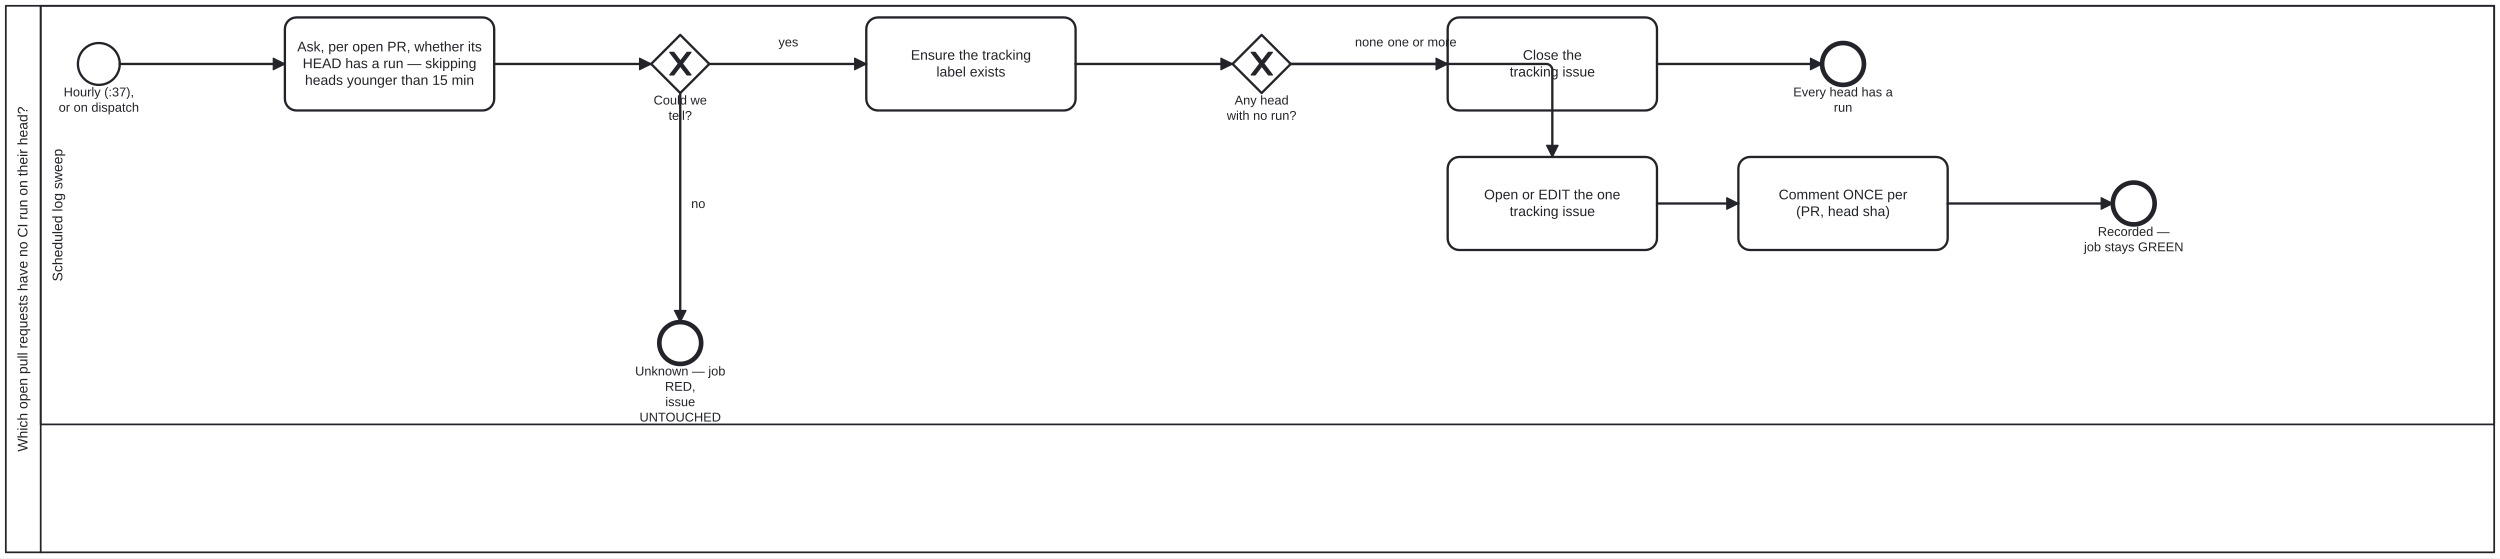
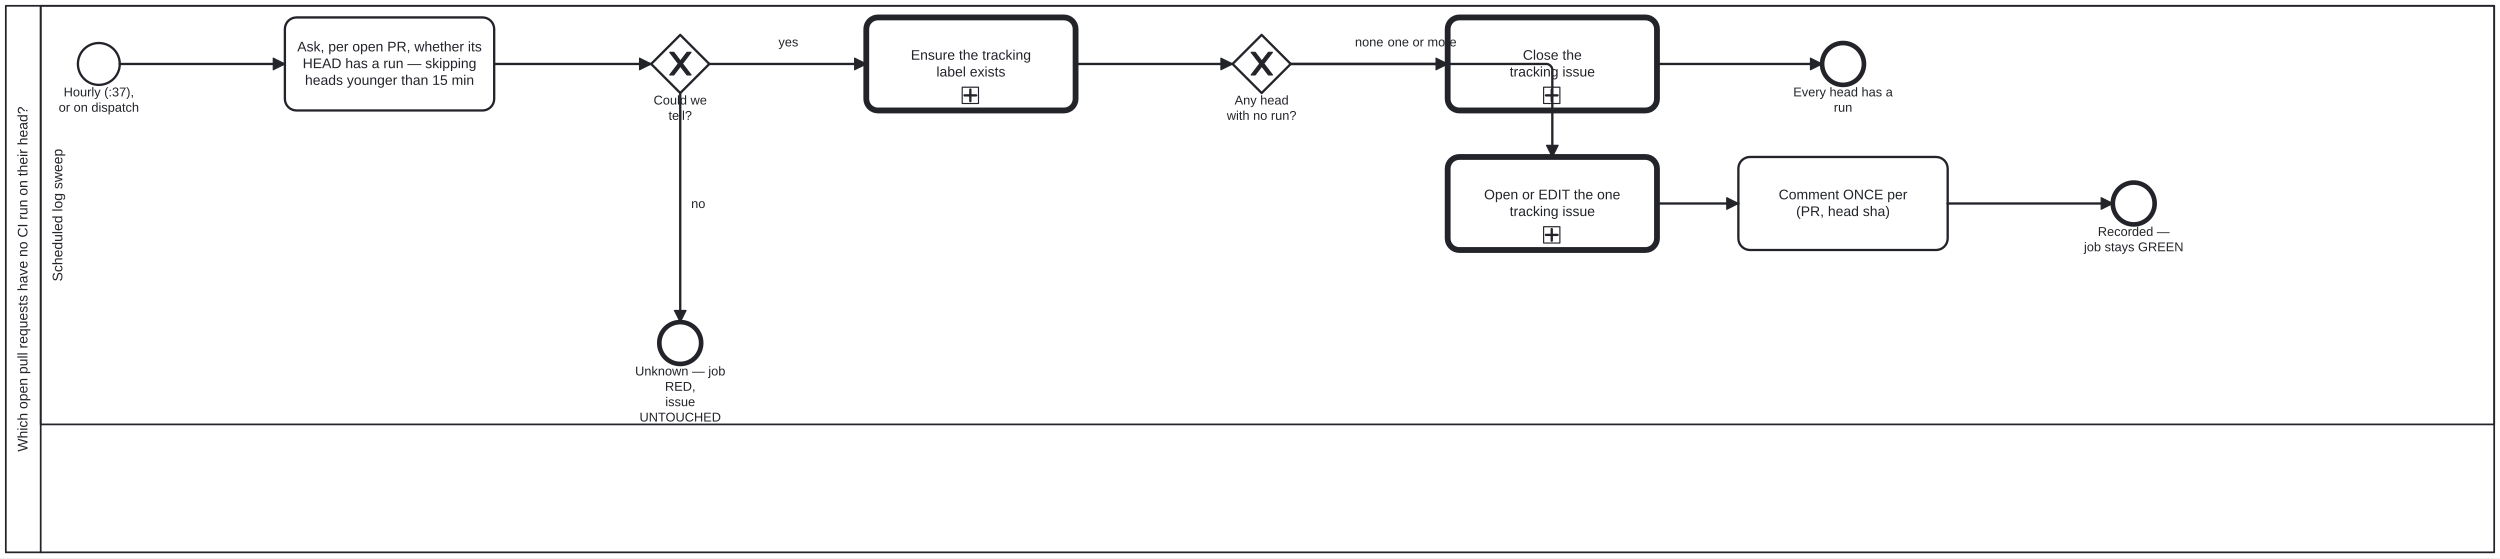
<svg xmlns="http://www.w3.org/2000/svg" width="100%" style="max-width:100%;height:auto" viewBox="55 55 2150 480" version="1.1">
  <rect x="55" y="55" width="2150" height="480" fill="#ffffff" />
  <g class="djs-group">
    <g class="djs-element djs-shape" data-element-id="Participant_Process_PrChecksPresent" style="display: block;" transform="matrix(1 0 0 1 60 60)">
      <g class="djs-visual">
        <rect x="0" y="0" width="2140" height="470" rx="0" ry="0" style="stroke-linecap: round; stroke-linejoin: round; stroke: rgb(34, 36, 42); stroke-width: 1.5px; fill: white; fill-opacity: 0.95;" />
        <path style="fill: none; stroke-linecap: round; stroke-linejoin: round; stroke: rgb(34, 36, 42); stroke-width: 1.5px;" d="M30,0L30,470" />
        <text lineHeight="1.2" class="djs-label" style="font-family: Arial, sans-serif; font-size: 12px; font-weight: normal; fill: rgb(34, 36, 42);" transform="matrix(-1.83697e-16 -1 1 -1.83697e-16 0 470)">
          <tspan x="86.573" y="18.6">Which open pull requests have no CI run on their head?</tspan>
        </text>
      </g>
      <rect class="djs-hit djs-hit-all" x="0" y="0" width="2140" height="470" style="fill: none; stroke-opacity: 0; stroke: white; stroke-width: 15px;" />
    </g>
    <g class="djs-children">
      <g class="djs-group">
        <g class="djs-element djs-shape" data-element-id="Lane_Ci" style="display: block;" transform="matrix(1 0 0 1 90 60)">
          <g class="djs-visual">
            <rect x="0" y="0" width="2110" height="360" rx="0" ry="0" style="stroke-linecap: round; stroke-linejoin: round; stroke: rgb(34, 36, 42); stroke-width: 1.5px; fill: white; fill-opacity: 0.25;" />
            <text lineHeight="1.2" class="djs-label" style="font-family: Arial, sans-serif; font-size: 12px; font-weight: normal; fill: rgb(34, 36, 42);" transform="matrix(-1.83697e-16 -1 1 -1.83697e-16 0 360)">
              <tspan x="122.959" y="18.6">Scheduled log sweep</tspan>
            </text>
          </g>
          <rect class="djs-hit djs-hit-all" x="0" y="0" width="2110" height="360" style="fill: none; stroke-opacity: 0; stroke: white; stroke-width: 15px;" />
        </g>
      </g>
      <g class="djs-group">
        <g class="djs-element djs-shape" data-element-id="Start_Sweep" style="display: block;" transform="matrix(1 0 0 1 122 92)">
          <g class="djs-visual">
            <circle cx="18" cy="18" r="18" style="stroke-linecap: round; stroke-linejoin: round; stroke: rgb(34, 36, 42); stroke-width: 2px; fill: white; fill-opacity: 0.95;" />
          </g>
          <rect class="djs-hit djs-hit-all" x="0" y="0" width="36" height="36" style="fill: none; stroke-opacity: 0; stroke: white; stroke-width: 15px;" />
        </g>
      </g>
      <g class="djs-group">
        <g class="djs-element djs-shape" data-element-id="Start_Sweep_label" style="display: block;" transform="matrix(1 0 0 1 105 128)">
          <g class="djs-visual">
            <text lineHeight="1.2" class="djs-label" style="font-family: Arial, sans-serif; font-size: 11px; font-weight: normal; fill: rgb(34, 36, 42);">
              <tspan x="4.742" y="9.9">Hourly (:37),</tspan>
              <tspan x="0.45" y="23.1">or on dispatch</tspan>
            </text>
          </g>
          <rect class="djs-hit djs-hit-all" x="0" y="0" width="70" height="27" style="fill: none; stroke-opacity: 0; stroke: white; stroke-width: 15px;" />
        </g>
      </g>
      <g class="djs-group">
        <g class="djs-element djs-shape" data-element-id="Task_Sweep" style="display: block;" transform="matrix(1 0 0 1 300 70)">
          <g class="djs-visual">
            <rect x="0" y="0" width="180" height="80" rx="10" ry="10" style="stroke-linecap: round; stroke-linejoin: round; stroke: rgb(34, 36, 42); stroke-width: 2px; fill: white; fill-opacity: 0.95;" />
            <text lineHeight="1.2" class="djs-label" style="font-family: Arial, sans-serif; font-size: 12px; font-weight: normal; fill: rgb(34, 36, 42);">
              <tspan x="10.629" y="29.2">Ask, per open PR, whether its</tspan>
              <tspan x="15.299" y="43.6">HEAD has a run — skipping</tspan>
              <tspan x="17.282" y="58">heads younger than 15 min</tspan>
            </text>
          </g>
          <rect class="djs-hit djs-hit-all" x="0" y="0" width="180" height="80" style="fill: none; stroke-opacity: 0; stroke: white; stroke-width: 15px;" />
        </g>
      </g>
      <g class="djs-group">
        <g class="djs-element djs-shape" data-element-id="GW_Determined" style="display: block;" transform="matrix(1 0 0 1 615 85)">
          <g class="djs-visual">
            <polygon points="25,0 50,25 25,50 0,25" style="stroke-linecap: round; stroke-linejoin: round; stroke: rgb(34, 36, 42); stroke-width: 2px; fill: white; fill-opacity: 0.95;" />
            <path d="m 16,15 7.429,9.714 -7.429,9.714 3.429,0 5.714,-7.464 5.714,7.464 3.429,0 -7.429,-9.714 7.429,-9.714 -3.429,0 -5.714,7.464 -5.714,-7.464 -3.429,0 z" style="fill: rgb(34, 36, 42); stroke-linecap: round; stroke-linejoin: round; stroke: rgb(34, 36, 42); stroke-width: 1px;" />
          </g>
          <rect class="djs-hit djs-hit-all" x="0" y="0" width="50" height="50" style="fill: none; stroke-opacity: 0; stroke: white; stroke-width: 15px;" />
        </g>
      </g>
      <g class="djs-group">
        <g class="djs-element djs-shape" data-element-id="GW_Determined_label" style="display: block;" transform="matrix(1 0 0 1 617 135)">
          <g class="djs-visual">
            <text lineHeight="1.2" class="djs-label" style="font-family: Arial, sans-serif; font-size: 11px; font-weight: normal; fill: rgb(34, 36, 42);">
              <tspan x="0.071" y="9.9">Could we</tspan>
              <tspan x="12.91" y="23.1">tell?</tspan>
            </text>
          </g>
          <rect class="djs-hit djs-hit-all" x="0" y="0" width="46" height="27" style="fill: none; stroke-opacity: 0; stroke: white; stroke-width: 15px;" />
        </g>
      </g>
      <g class="djs-group">
        <g class="djs-element djs-shape" data-element-id="End_Unknown" style="display: block;" transform="matrix(1 0 0 1 622 332)">
          <g class="djs-visual">
            <circle cx="18" cy="18" r="18" style="stroke-linecap: round; stroke-linejoin: round; stroke: rgb(34, 36, 42); stroke-width: 4px; fill: white; fill-opacity: 0.95;" />
          </g>
          <rect class="djs-hit djs-hit-all" x="0" y="0" width="36" height="36" style="fill: none; stroke-opacity: 0; stroke: white; stroke-width: 15px;" />
        </g>
      </g>
      <g class="djs-group">
        <g class="djs-element djs-shape" data-element-id="End_Unknown_label" style="display: block;" transform="matrix(1 0 0 1 601 368)">
          <g class="djs-visual">
            <text lineHeight="1.2" class="djs-label" style="font-family: Arial, sans-serif; font-size: 11px; font-weight: normal; fill: rgb(34, 36, 42);">
              <tspan x="0.175" y="9.9">Unknown — job</tspan>
              <tspan x="25.86" y="23.1">RED,</tspan>
              <tspan x="26.16" y="36.3">issue </tspan>
              <tspan x="3.962" y="49.5">UNTOUCHED</tspan>
            </text>
          </g>
          <rect class="djs-hit djs-hit-all" x="0" y="0" width="78" height="53" style="fill: none; stroke-opacity: 0; stroke: white; stroke-width: 15px;" />
        </g>
      </g>
      <g class="djs-group">
        <g class="djs-element djs-shape" data-element-id="Task_Label" style="display: block;" transform="matrix(1 0 0 1 800 70)">
          <g class="djs-visual">
-             <rect x="0" y="0" width="180" height="80" rx="10" ry="10" style="stroke-linecap: round; stroke-linejoin: round; stroke: rgb(34, 36, 42); stroke-width: 2px; fill: white; fill-opacity: 0.95;" />
+             <rect x="0" y="0" width="180" height="80" rx="10" ry="10" style="stroke-linecap: round; stroke-linejoin: round; stroke: rgb(34, 36, 42); stroke-width: 5px; fill: white; fill-opacity: 0.95;" />
            <text lineHeight="1.2" class="djs-label" style="font-family: Arial, sans-serif; font-size: 12px; font-weight: normal; fill: rgb(34, 36, 42);">
              <tspan x="38.306" y="36.4">Ensure the tracking</tspan>
              <tspan x="60.319" y="50.8">label exists</tspan>
            </text>
+             <rect x="0" y="0" width="14" height="14" rx="0" ry="0" style="stroke-linecap: round; stroke-linejoin: round; stroke: rgb(34, 36, 42); stroke-width: 1px; fill: white;" transform="matrix(1 0 0 1 82.5 60)" />
+             <path data-marker="sub-process" d="m82.5,60 m 7,2 l 0,10 m -5,-5 l 10,0" style="fill: white; stroke-linecap: round; stroke-linejoin: round; stroke: rgb(34, 36, 42); stroke-width: 2px;" />
          </g>
          <rect class="djs-hit djs-hit-all" x="0" y="0" width="180" height="80" style="fill: none; stroke-opacity: 0; stroke: white; stroke-width: 15px;" />
        </g>
      </g>
      <g class="djs-group">
        <g class="djs-element djs-shape" data-element-id="GW_Finding" style="display: block;" transform="matrix(1 0 0 1 1115 85)">
          <g class="djs-visual">
            <polygon points="25,0 50,25 25,50 0,25" style="stroke-linecap: round; stroke-linejoin: round; stroke: rgb(34, 36, 42); stroke-width: 2px; fill: white; fill-opacity: 0.95;" />
            <path d="m 16,15 7.429,9.714 -7.429,9.714 3.429,0 5.714,-7.464 5.714,7.464 3.429,0 -7.429,-9.714 7.429,-9.714 -3.429,0 -5.714,7.464 -5.714,-7.464 -3.429,0 z" style="fill: rgb(34, 36, 42); stroke-linecap: round; stroke-linejoin: round; stroke: rgb(34, 36, 42); stroke-width: 1px;" />
          </g>
          <rect class="djs-hit djs-hit-all" x="0" y="0" width="50" height="50" style="fill: none; stroke-opacity: 0; stroke: white; stroke-width: 15px;" />
        </g>
      </g>
      <g class="djs-group">
        <g class="djs-element djs-shape" data-element-id="GW_Finding_label" style="display: block;" transform="matrix(1 0 0 1 1110 135)">
          <g class="djs-visual">
            <text lineHeight="1.2" class="djs-label" style="font-family: Arial, sans-serif; font-size: 11px; font-weight: normal; fill: rgb(34, 36, 42);">
              <tspan x="6.759" y="9.9">Any head</tspan>
              <tspan x="0.037" y="23.1">with no run?</tspan>
            </text>
          </g>
          <rect class="djs-hit djs-hit-all" x="0" y="0" width="60" height="27" style="fill: none; stroke-opacity: 0; stroke: white; stroke-width: 15px;" />
        </g>
      </g>
      <g class="djs-group">
        <g class="djs-element djs-shape" data-element-id="Task_Close" style="display: block;" transform="matrix(1 0 0 1 1300 70)">
          <g class="djs-visual">
-             <rect x="0" y="0" width="180" height="80" rx="10" ry="10" style="stroke-linecap: round; stroke-linejoin: round; stroke: rgb(34, 36, 42); stroke-width: 2px; fill: white; fill-opacity: 0.95;" />
+             <rect x="0" y="0" width="180" height="80" rx="10" ry="10" style="stroke-linecap: round; stroke-linejoin: round; stroke: rgb(34, 36, 42); stroke-width: 5px; fill: white; fill-opacity: 0.95;" />
            <text lineHeight="1.2" class="djs-label" style="font-family: Arial, sans-serif; font-size: 12px; font-weight: normal; fill: rgb(34, 36, 42);">
              <tspan x="64.652" y="36.4">Close the</tspan>
              <tspan x="53.317" y="50.8">tracking issue</tspan>
            </text>
+             <rect x="0" y="0" width="14" height="14" rx="0" ry="0" style="stroke-linecap: round; stroke-linejoin: round; stroke: rgb(34, 36, 42); stroke-width: 1px; fill: white;" transform="matrix(1 0 0 1 82.5 60)" />
+             <path data-marker="sub-process" d="m82.5,60 m 7,2 l 0,10 m -5,-5 l 10,0" style="fill: white; stroke-linecap: round; stroke-linejoin: round; stroke: rgb(34, 36, 42); stroke-width: 2px;" />
          </g>
          <rect class="djs-hit djs-hit-all" x="0" y="0" width="180" height="80" style="fill: none; stroke-opacity: 0; stroke: white; stroke-width: 15px;" />
        </g>
      </g>
      <g class="djs-group">
        <g class="djs-element djs-shape" data-element-id="End_Clean" style="display: block;" transform="matrix(1 0 0 1 1622 92)">
          <g class="djs-visual">
            <circle cx="18" cy="18" r="18" style="stroke-linecap: round; stroke-linejoin: round; stroke: rgb(34, 36, 42); stroke-width: 4px; fill: white; fill-opacity: 0.95;" />
          </g>
          <rect class="djs-hit djs-hit-all" x="0" y="0" width="36" height="36" style="fill: none; stroke-opacity: 0; stroke: white; stroke-width: 15px;" />
        </g>
      </g>
      <g class="djs-group">
        <g class="djs-element djs-shape" data-element-id="End_Clean_label" style="display: block;" transform="matrix(1 0 0 1 1597 128)">
          <g class="djs-visual">
            <text lineHeight="1.2" class="djs-label" style="font-family: Arial, sans-serif; font-size: 11px; font-weight: normal; fill: rgb(34, 36, 42);">
              <tspan x="0.195" y="9.9">Every head has a</tspan>
              <tspan x="35.051" y="23.1">run</tspan>
            </text>
          </g>
          <rect class="djs-hit djs-hit-all" x="0" y="0" width="86" height="27" style="fill: none; stroke-opacity: 0; stroke: white; stroke-width: 15px;" />
        </g>
      </g>
      <g class="djs-group">
        <g class="djs-element djs-shape" data-element-id="Task_Track" style="display: block;" transform="matrix(1 0 0 1 1300 190)">
          <g class="djs-visual">
-             <rect x="0" y="0" width="180" height="80" rx="10" ry="10" style="stroke-linecap: round; stroke-linejoin: round; stroke: rgb(34, 36, 42); stroke-width: 2px; fill: white; fill-opacity: 0.95;" />
+             <rect x="0" y="0" width="180" height="80" rx="10" ry="10" style="stroke-linecap: round; stroke-linejoin: round; stroke: rgb(34, 36, 42); stroke-width: 5px; fill: white; fill-opacity: 0.95;" />
            <text lineHeight="1.2" class="djs-label" style="font-family: Arial, sans-serif; font-size: 12px; font-weight: normal; fill: rgb(34, 36, 42);">
              <tspan x="31.301" y="36.4">Open or EDIT the one</tspan>
              <tspan x="53.317" y="50.8">tracking issue</tspan>
            </text>
+             <rect x="0" y="0" width="14" height="14" rx="0" ry="0" style="stroke-linecap: round; stroke-linejoin: round; stroke: rgb(34, 36, 42); stroke-width: 1px; fill: white;" transform="matrix(1 0 0 1 82.5 60)" />
+             <path data-marker="sub-process" d="m82.5,60 m 7,2 l 0,10 m -5,-5 l 10,0" style="fill: white; stroke-linecap: round; stroke-linejoin: round; stroke: rgb(34, 36, 42); stroke-width: 2px;" />
          </g>
          <rect class="djs-hit djs-hit-all" x="0" y="0" width="180" height="80" style="fill: none; stroke-opacity: 0; stroke: white; stroke-width: 15px;" />
        </g>
      </g>
      <g class="djs-group">
        <g class="djs-element djs-shape" data-element-id="Task_Comment" style="display: block;" transform="matrix(1 0 0 1 1550 190)">
          <g class="djs-visual">
            <rect x="0" y="0" width="180" height="80" rx="10" ry="10" style="stroke-linecap: round; stroke-linejoin: round; stroke: rgb(34, 36, 42); stroke-width: 2px; fill: white; fill-opacity: 0.95;" />
            <text lineHeight="1.2" class="djs-label" style="font-family: Arial, sans-serif; font-size: 12px; font-weight: normal; fill: rgb(34, 36, 42);">
              <tspan x="34.652" y="36.4">Comment ONCE per</tspan>
              <tspan x="49.646" y="50.8">(PR, head sha)</tspan>
            </text>
          </g>
          <rect class="djs-hit djs-hit-all" x="0" y="0" width="180" height="80" style="fill: none; stroke-opacity: 0; stroke: white; stroke-width: 15px;" />
        </g>
      </g>
      <g class="djs-group">
        <g class="djs-element djs-shape" data-element-id="End_Recorded" style="display: block;" transform="matrix(1 0 0 1 1872 212)">
          <g class="djs-visual">
            <circle cx="18" cy="18" r="18" style="stroke-linecap: round; stroke-linejoin: round; stroke: rgb(34, 36, 42); stroke-width: 4px; fill: white; fill-opacity: 0.95;" />
          </g>
          <rect class="djs-hit djs-hit-all" x="0" y="0" width="36" height="36" style="fill: none; stroke-opacity: 0; stroke: white; stroke-width: 15px;" />
        </g>
      </g>
      <g class="djs-group">
        <g class="djs-element djs-shape" data-element-id="End_Recorded_label" style="display: block;" transform="matrix(1 0 0 1 1847 248)">
          <g class="djs-visual">
            <text lineHeight="1.2" class="djs-label" style="font-family: Arial, sans-serif; font-size: 11px; font-weight: normal; fill: rgb(34, 36, 42);">
              <tspan x="12.124" y="9.9">Recorded —</tspan>
              <tspan x="0.208" y="23.1">job stays GREEN</tspan>
            </text>
          </g>
          <rect class="djs-hit djs-hit-all" x="0" y="0" width="86" height="27" style="fill: none; stroke-opacity: 0; stroke: white; stroke-width: 15px;" />
        </g>
      </g>
      <g class="djs-group">
        <g class="djs-element djs-connection" data-element-id="Flow_0" style="display: block;">
          <g class="djs-visual">
            <defs>
              <marker id="folio-marker-1" viewBox="0 0 20 20" refX="11" refY="10" markerWidth="10" markerHeight="10" orient="auto">
                <path d="M 1 5 L 11 10 L 1 15 Z" style="stroke-linecap: round; stroke-linejoin: round; stroke: rgb(34, 36, 42); stroke-width: 1px; fill: rgb(34, 36, 42);" />
              </marker>
            </defs>
            <path data-corner-radius="5" style="fill: none; stroke-linecap: round; stroke-linejoin: round; stroke: rgb(34, 36, 42); stroke-width: 2px; marker-end: url('#folio-marker-1');" d="M158,110L300,110" />
          </g>
          <path d="M158,110L300,110" class="djs-hit djs-hit-stroke" style="fill: none; stroke-opacity: 0; stroke: white; stroke-width: 15px;" />
        </g>
      </g>
      <g class="djs-group">
        <g class="djs-element djs-connection" data-element-id="Flow_1" style="display: block;">
          <g class="djs-visual">
            <defs>
              <marker id="folio-marker-2" viewBox="0 0 20 20" refX="11" refY="10" markerWidth="10" markerHeight="10" orient="auto">
                <path d="M 1 5 L 11 10 L 1 15 Z" style="stroke-linecap: round; stroke-linejoin: round; stroke: rgb(34, 36, 42); stroke-width: 1px; fill: rgb(34, 36, 42);" />
              </marker>
            </defs>
            <path data-corner-radius="5" style="fill: none; stroke-linecap: round; stroke-linejoin: round; stroke: rgb(34, 36, 42); stroke-width: 2px; marker-end: url('#folio-marker-2');" d="M480,110L615,110" />
          </g>
          <path d="M480,110L615,110" class="djs-hit djs-hit-stroke" style="fill: none; stroke-opacity: 0; stroke: white; stroke-width: 15px;" />
        </g>
      </g>
      <g class="djs-group">
        <g class="djs-element djs-connection" data-element-id="Flow_2" style="display: block;">
          <g class="djs-visual">
            <defs>
              <marker id="folio-marker-3" viewBox="0 0 20 20" refX="11" refY="10" markerWidth="10" markerHeight="10" orient="auto">
                <path d="M 1 5 L 11 10 L 1 15 Z" style="stroke-linecap: round; stroke-linejoin: round; stroke: rgb(34, 36, 42); stroke-width: 1px; fill: rgb(34, 36, 42);" />
              </marker>
            </defs>
            <path data-corner-radius="5" style="fill: none; stroke-linecap: round; stroke-linejoin: round; stroke: rgb(34, 36, 42); stroke-width: 2px; marker-end: url('#folio-marker-3');" d="M640,135L640,332" />
          </g>
          <path d="M640,135L640,332" class="djs-hit djs-hit-stroke" style="fill: none; stroke-opacity: 0; stroke: white; stroke-width: 15px;" />
        </g>
      </g>
      <g class="djs-group">
        <g class="djs-element djs-shape" data-element-id="Flow_2_label" style="display: block;" transform="matrix(1 0 0 1 649 224)">
          <g class="djs-visual">
            <text lineHeight="1.2" class="djs-label" style="font-family: Arial, sans-serif; font-size: 11px; font-weight: normal; fill: rgb(34, 36, 42);">
              <tspan x="0.382" y="9.9">no</tspan>
            </text>
          </g>
          <rect class="djs-hit djs-hit-all" x="0" y="0" width="13" height="14" style="fill: none; stroke-opacity: 0; stroke: white; stroke-width: 15px;" />
        </g>
      </g>
      <g class="djs-group">
        <g class="djs-element djs-connection" data-element-id="Flow_3" style="display: block;">
          <g class="djs-visual">
            <defs>
              <marker id="folio-marker-4" viewBox="0 0 20 20" refX="11" refY="10" markerWidth="10" markerHeight="10" orient="auto">
                <path d="M 1 5 L 11 10 L 1 15 Z" style="stroke-linecap: round; stroke-linejoin: round; stroke: rgb(34, 36, 42); stroke-width: 1px; fill: rgb(34, 36, 42);" />
              </marker>
            </defs>
            <path data-corner-radius="5" style="fill: none; stroke-linecap: round; stroke-linejoin: round; stroke: rgb(34, 36, 42); stroke-width: 2px; marker-end: url('#folio-marker-4');" d="M665,110L800,110" />
          </g>
          <path d="M665,110L800,110" class="djs-hit djs-hit-stroke" style="fill: none; stroke-opacity: 0; stroke: white; stroke-width: 15px;" />
        </g>
      </g>
      <g class="djs-group">
        <g class="djs-element djs-shape" data-element-id="Flow_3_label" style="display: block;" transform="matrix(1 0 0 1 724 85)">
          <g class="djs-visual">
            <text lineHeight="1.2" class="djs-label" style="font-family: Arial, sans-serif; font-size: 11px; font-weight: normal; fill: rgb(34, 36, 42);">
              <tspan x="0.441" y="9.9">yes</tspan>
            </text>
          </g>
          <rect class="djs-hit djs-hit-all" x="0" y="0" width="18" height="14" style="fill: none; stroke-opacity: 0; stroke: white; stroke-width: 15px;" />
        </g>
      </g>
      <g class="djs-group">
        <g class="djs-element djs-connection" data-element-id="Flow_4" style="display: block;">
          <g class="djs-visual">
            <defs>
              <marker id="folio-marker-5" viewBox="0 0 20 20" refX="11" refY="10" markerWidth="10" markerHeight="10" orient="auto">
                <path d="M 1 5 L 11 10 L 1 15 Z" style="stroke-linecap: round; stroke-linejoin: round; stroke: rgb(34, 36, 42); stroke-width: 1px; fill: rgb(34, 36, 42);" />
              </marker>
            </defs>
            <path data-corner-radius="5" style="fill: none; stroke-linecap: round; stroke-linejoin: round; stroke: rgb(34, 36, 42); stroke-width: 2px; marker-end: url('#folio-marker-5');" d="M980,110L1115,110" />
          </g>
          <path d="M980,110L1115,110" class="djs-hit djs-hit-stroke" style="fill: none; stroke-opacity: 0; stroke: white; stroke-width: 15px;" />
        </g>
      </g>
      <g class="djs-group">
        <g class="djs-element djs-connection" data-element-id="Flow_5" style="display: block;">
          <g class="djs-visual">
            <defs>
              <marker id="folio-marker-6" viewBox="0 0 20 20" refX="11" refY="10" markerWidth="10" markerHeight="10" orient="auto">
                <path d="M 1 5 L 11 10 L 1 15 Z" style="stroke-linecap: round; stroke-linejoin: round; stroke: rgb(34, 36, 42); stroke-width: 1px; fill: rgb(34, 36, 42);" />
              </marker>
            </defs>
            <path data-corner-radius="5" style="fill: none; stroke-linecap: round; stroke-linejoin: round; stroke: rgb(34, 36, 42); stroke-width: 2px; marker-end: url('#folio-marker-6');" d="M1165,110L1300,110" />
          </g>
          <path d="M1165,110L1300,110" class="djs-hit djs-hit-stroke" style="fill: none; stroke-opacity: 0; stroke: white; stroke-width: 15px;" />
        </g>
      </g>
      <g class="djs-group">
        <g class="djs-element djs-shape" data-element-id="Flow_5_label" style="display: block;" transform="matrix(1 0 0 1 1220 85)">
          <g class="djs-visual">
            <text lineHeight="1.2" class="djs-label" style="font-family: Arial, sans-serif; font-size: 11px; font-weight: normal; fill: rgb(34, 36, 42);">
              <tspan x="0.265" y="9.9">none</tspan>
            </text>
          </g>
          <rect class="djs-hit djs-hit-all" x="0" y="0" width="25" height="14" style="fill: none; stroke-opacity: 0; stroke: white; stroke-width: 15px;" />
        </g>
      </g>
      <g class="djs-group">
        <g class="djs-element djs-connection" data-element-id="Flow_6" style="display: block;">
          <g class="djs-visual">
            <defs>
              <marker id="folio-marker-7" viewBox="0 0 20 20" refX="11" refY="10" markerWidth="10" markerHeight="10" orient="auto">
                <path d="M 1 5 L 11 10 L 1 15 Z" style="stroke-linecap: round; stroke-linejoin: round; stroke: rgb(34, 36, 42); stroke-width: 1px; fill: rgb(34, 36, 42);" />
              </marker>
            </defs>
            <path data-corner-radius="5" style="fill: none; stroke-linecap: round; stroke-linejoin: round; stroke: rgb(34, 36, 42); stroke-width: 2px; marker-end: url('#folio-marker-7');" d="M1480,110L1622,110" />
          </g>
          <path d="M1480,110L1622,110" class="djs-hit djs-hit-stroke" style="fill: none; stroke-opacity: 0; stroke: white; stroke-width: 15px;" />
        </g>
      </g>
      <g class="djs-group">
        <g class="djs-element djs-connection" data-element-id="Flow_7" style="display: block;">
          <g class="djs-visual">
            <defs>
              <marker id="folio-marker-8" viewBox="0 0 20 20" refX="11" refY="10" markerWidth="10" markerHeight="10" orient="auto">
                <path d="M 1 5 L 11 10 L 1 15 Z" style="stroke-linecap: round; stroke-linejoin: round; stroke: rgb(34, 36, 42); stroke-width: 1px; fill: rgb(34, 36, 42);" />
              </marker>
            </defs>
            <path data-corner-radius="5" style="fill: none; stroke-linecap: round; stroke-linejoin: round; stroke: rgb(34, 36, 42); stroke-width: 2px; marker-end: url('#folio-marker-8');" d="M1165,110L1385,110C1387.5,110,1390,112.5,1390,115L1390,190" />
          </g>
          <path d="M1165,110L1390,110L1390,190" class="djs-hit djs-hit-stroke" style="fill: none; stroke-opacity: 0; stroke: white; stroke-width: 15px;" />
        </g>
      </g>
      <g class="djs-group">
        <g class="djs-element djs-shape" data-element-id="Flow_7_label" style="display: block;" transform="matrix(1 0 0 1 1248 85)">
          <g class="djs-visual">
            <text lineHeight="1.2" class="djs-label" style="font-family: Arial, sans-serif; font-size: 11px; font-weight: normal; fill: rgb(34, 36, 42);">
              <tspan x="0.346" y="9.9">one or more</tspan>
            </text>
          </g>
          <rect class="djs-hit djs-hit-all" x="0" y="0" width="60" height="14" style="fill: none; stroke-opacity: 0; stroke: white; stroke-width: 15px;" />
        </g>
      </g>
      <g class="djs-group">
        <g class="djs-element djs-connection" data-element-id="Flow_8" style="display: block;">
          <g class="djs-visual">
            <defs>
              <marker id="folio-marker-9" viewBox="0 0 20 20" refX="11" refY="10" markerWidth="10" markerHeight="10" orient="auto">
                <path d="M 1 5 L 11 10 L 1 15 Z" style="stroke-linecap: round; stroke-linejoin: round; stroke: rgb(34, 36, 42); stroke-width: 1px; fill: rgb(34, 36, 42);" />
              </marker>
            </defs>
            <path data-corner-radius="5" style="fill: none; stroke-linecap: round; stroke-linejoin: round; stroke: rgb(34, 36, 42); stroke-width: 2px; marker-end: url('#folio-marker-9');" d="M1480,230L1550,230" />
          </g>
          <path d="M1480,230L1550,230" class="djs-hit djs-hit-stroke" style="fill: none; stroke-opacity: 0; stroke: white; stroke-width: 15px;" />
        </g>
      </g>
      <g class="djs-group">
        <g class="djs-element djs-connection" data-element-id="Flow_9" style="display: block;">
          <g class="djs-visual">
            <defs>
              <marker id="folio-marker-10" viewBox="0 0 20 20" refX="11" refY="10" markerWidth="10" markerHeight="10" orient="auto">
                <path d="M 1 5 L 11 10 L 1 15 Z" style="stroke-linecap: round; stroke-linejoin: round; stroke: rgb(34, 36, 42); stroke-width: 1px; fill: rgb(34, 36, 42);" />
              </marker>
            </defs>
            <path data-corner-radius="5" style="fill: none; stroke-linecap: round; stroke-linejoin: round; stroke: rgb(34, 36, 42); stroke-width: 2px; marker-end: url('#folio-marker-10');" d="M1730,230L1872,230" />
          </g>
          <path d="M1730,230L1872,230" class="djs-hit djs-hit-stroke" style="fill: none; stroke-opacity: 0; stroke: white; stroke-width: 15px;" />
        </g>
      </g>
    </g>
  </g>
</svg>
